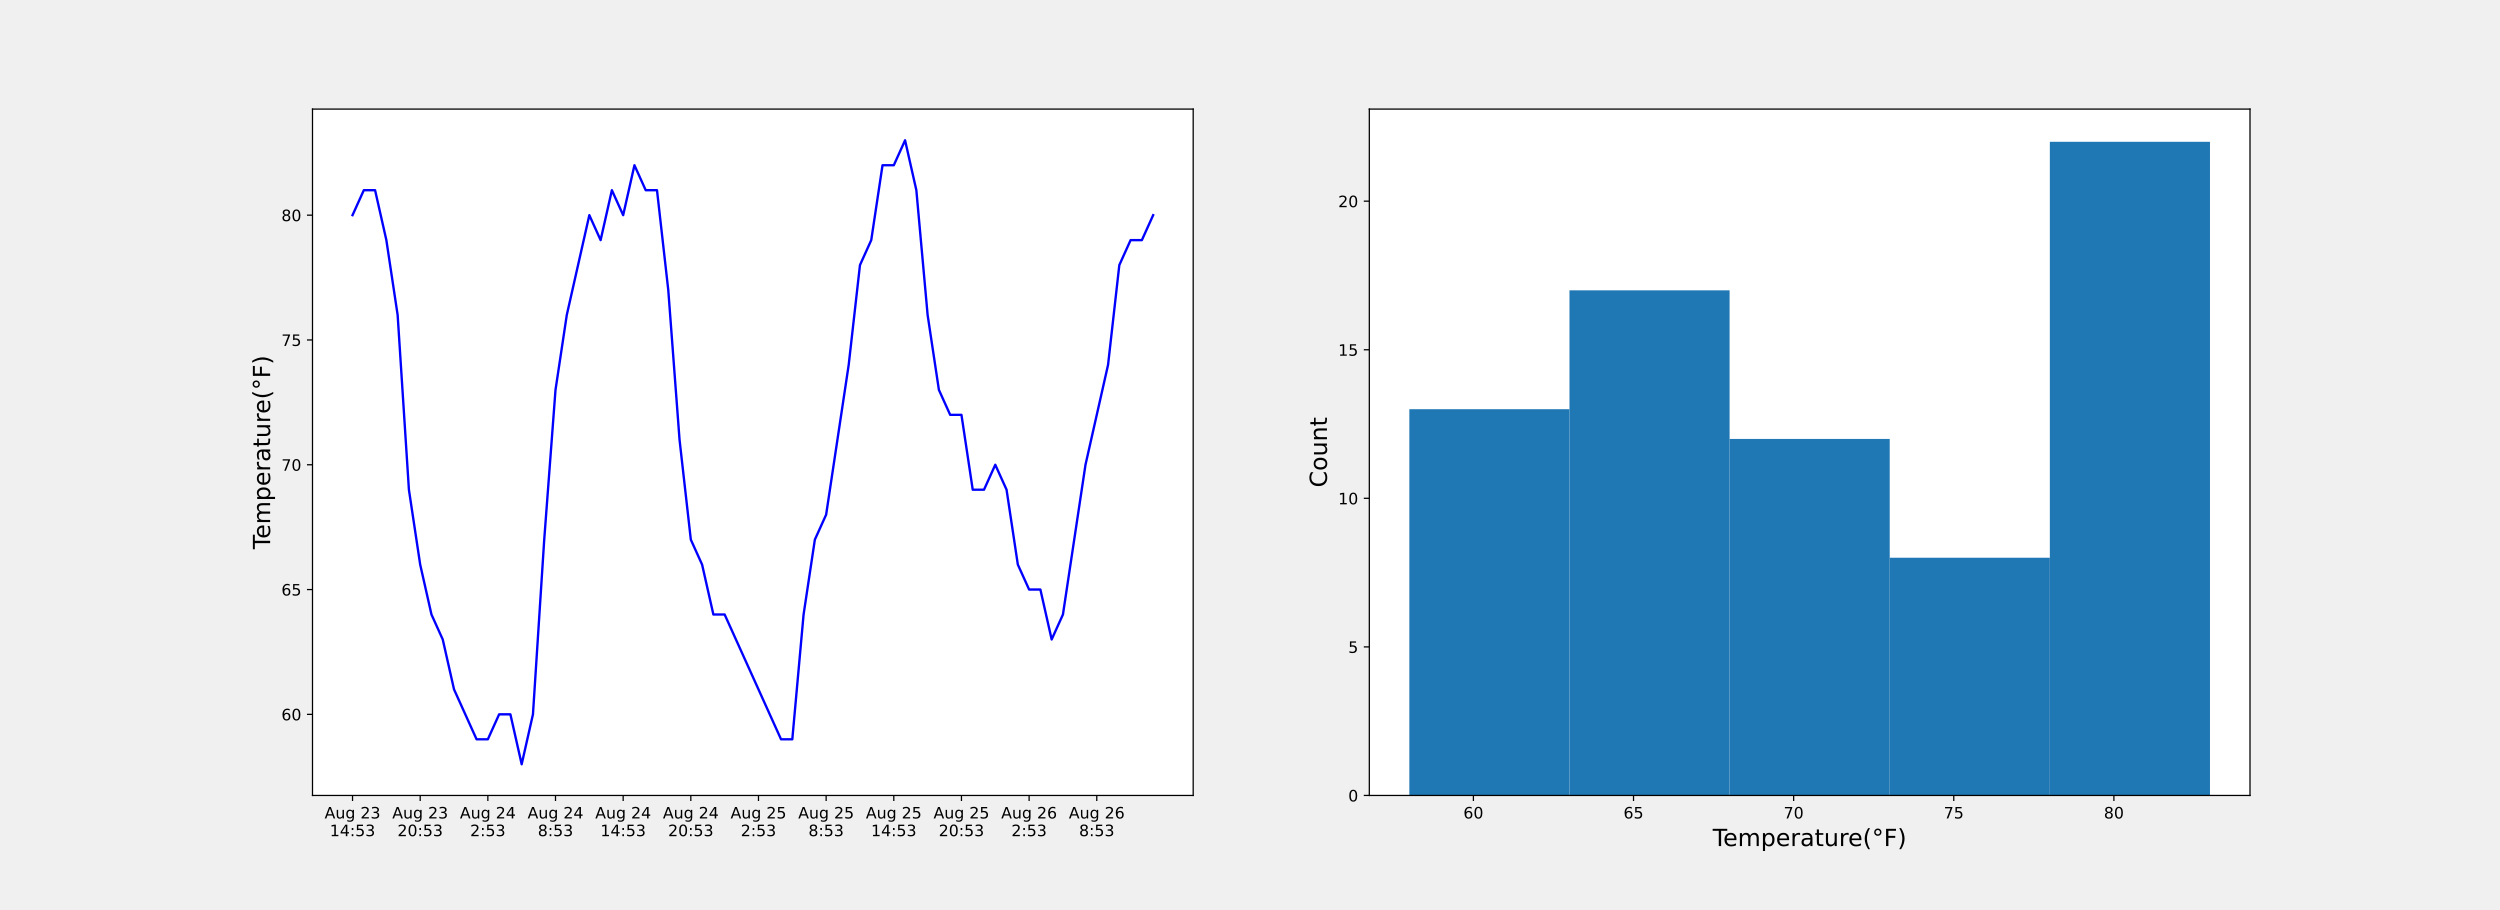
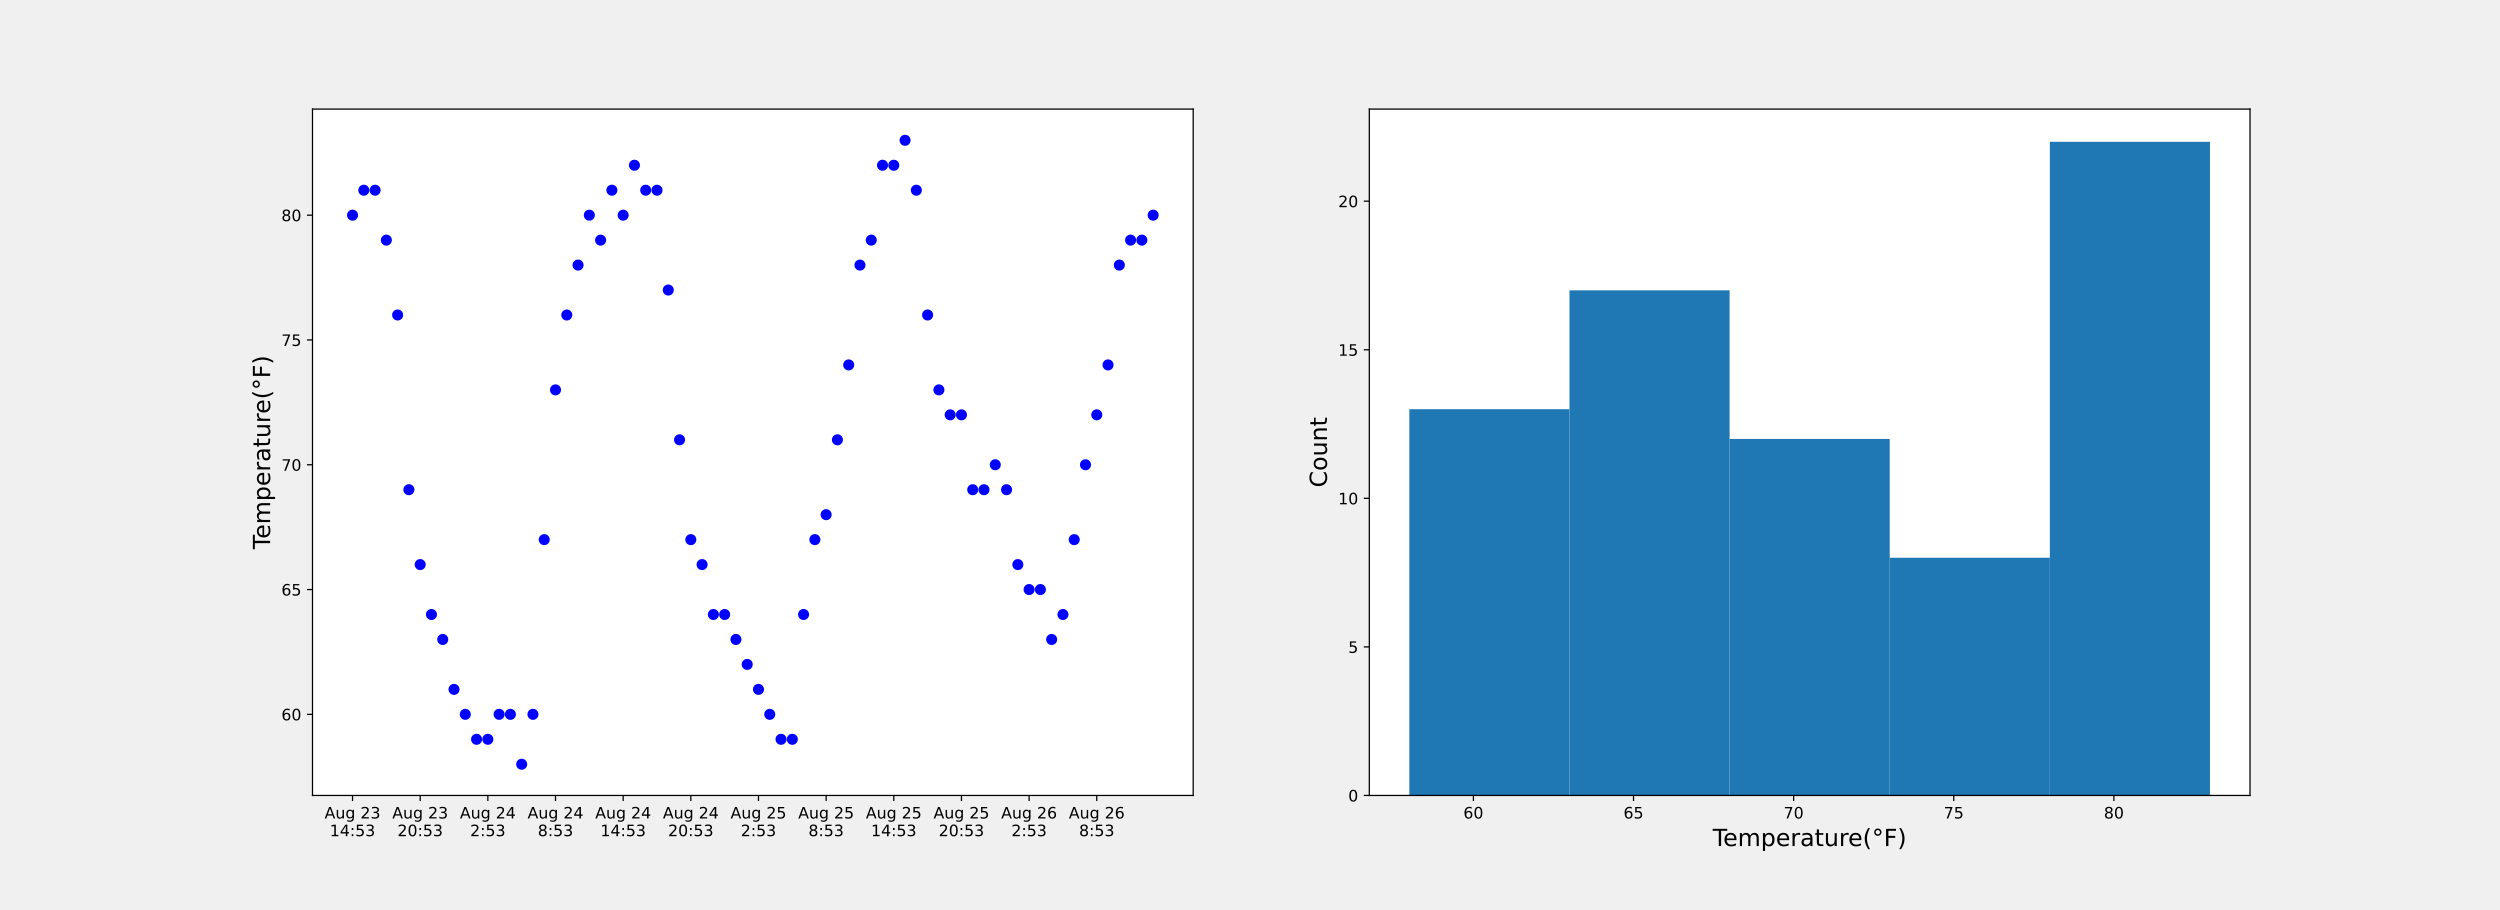
<svg xmlns="http://www.w3.org/2000/svg" xmlns:xlink="http://www.w3.org/1999/xlink" width="1584pt" height="576pt" viewBox="0 0 1584 576" version="1.1">
  <defs>
    <style type="text/css">*{stroke-linejoin: round; stroke-linecap: butt}</style>
  </defs>
  <g id="figure_1">
    <g id="patch_1">
      <path d="M 0 576  L 1584 576  L 1584 0  L 0 0  L 0 576  z " style="fill: none" />
    </g>
    <g id="axes_1">
      <g id="patch_2">
        <path d="M 198 504  L 756 504  L 756 69.12  L 198 69.12  z " style="fill: #ffffff" />
      </g>
+       <g id="PathCollection_1">
+         <defs>
+           <path id="m34c2e554f2" d="M 0 3  C 0.796 3 1.559 2.684 2.121 2.121  C 2.684 1.559 3 0.796 3 0  C 3 -0.796 2.684 -1.559 2.121 -2.121  C 1.559 -2.684 0.796 -3 0 -3  C -0.796 -3 -1.559 -2.684 -2.121 -2.121  C -2.684 -1.559 -3 -0.796 -3 0  C -3 0.796 -2.684 1.559 -2.121 2.121  C -1.559 2.684 -0.796 3 0 3  z " style="stroke: #0000ff" />
+         </defs>
+         <g clip-path="url(#p9f49d973d3)">
+           <use xlink:href="#m34c2e554f2" x="223.364" y="136.329" style="fill: #0000ff; stroke: #0000ff" />
+           <use xlink:href="#m34c2e554f2" x="230.508" y="120.515" style="fill: #0000ff; stroke: #0000ff" />
+           <use xlink:href="#m34c2e554f2" x="237.653" y="120.515" style="fill: #0000ff; stroke: #0000ff" />
+           <use xlink:href="#m34c2e554f2" x="244.798" y="152.143" style="fill: #0000ff; stroke: #0000ff" />
+           <use xlink:href="#m34c2e554f2" x="251.942" y="199.584" style="fill: #0000ff; stroke: #0000ff" />
+           <use xlink:href="#m34c2e554f2" x="259.087" y="310.281" style="fill: #0000ff; stroke: #0000ff" />
+           <use xlink:href="#m34c2e554f2" x="266.232" y="357.722" style="fill: #0000ff; stroke: #0000ff" />
+           <use xlink:href="#m34c2e554f2" x="273.376" y="389.35" style="fill: #0000ff; stroke: #0000ff" />
+           <use xlink:href="#m34c2e554f2" x="280.521" y="405.164" style="fill: #0000ff; stroke: #0000ff" />
+           <use xlink:href="#m34c2e554f2" x="287.666" y="436.791" style="fill: #0000ff; stroke: #0000ff" />
+           <use xlink:href="#m34c2e554f2" x="294.81" y="452.605" style="fill: #0000ff; stroke: #0000ff" />
+           <use xlink:href="#m34c2e554f2" x="301.955" y="468.419" style="fill: #0000ff; stroke: #0000ff" />
+           <use xlink:href="#m34c2e554f2" x="309.1" y="468.419" style="fill: #0000ff; stroke: #0000ff" />
+           <use xlink:href="#m34c2e554f2" x="316.245" y="452.605" style="fill: #0000ff; stroke: #0000ff" />
+           <use xlink:href="#m34c2e554f2" x="323.389" y="452.605" style="fill: #0000ff; stroke: #0000ff" />
+           <use xlink:href="#m34c2e554f2" x="330.534" y="484.233" style="fill: #0000ff; stroke: #0000ff" />
+           <use xlink:href="#m34c2e554f2" x="337.679" y="452.605" style="fill: #0000ff; stroke: #0000ff" />
+           <use xlink:href="#m34c2e554f2" x="344.823" y="341.908" style="fill: #0000ff; stroke: #0000ff" />
+           <use xlink:href="#m34c2e554f2" x="351.968" y="247.025" style="fill: #0000ff; stroke: #0000ff" />
+           <use xlink:href="#m34c2e554f2" x="359.113" y="199.584" style="fill: #0000ff; stroke: #0000ff" />
+           <use xlink:href="#m34c2e554f2" x="366.257" y="167.956" style="fill: #0000ff; stroke: #0000ff" />
+           <use xlink:href="#m34c2e554f2" x="373.402" y="136.329" style="fill: #0000ff; stroke: #0000ff" />
+           <use xlink:href="#m34c2e554f2" x="380.547" y="152.143" style="fill: #0000ff; stroke: #0000ff" />
+           <use xlink:href="#m34c2e554f2" x="387.691" y="120.515" style="fill: #0000ff; stroke: #0000ff" />
+           <use xlink:href="#m34c2e554f2" x="394.836" y="136.329" style="fill: #0000ff; stroke: #0000ff" />
+           <use xlink:href="#m34c2e554f2" x="401.981" y="104.701" style="fill: #0000ff; stroke: #0000ff" />
+           <use xlink:href="#m34c2e554f2" x="409.125" y="120.515" style="fill: #0000ff; stroke: #0000ff" />
+           <use xlink:href="#m34c2e554f2" x="416.27" y="120.515" style="fill: #0000ff; stroke: #0000ff" />
+           <use xlink:href="#m34c2e554f2" x="423.415" y="183.77" style="fill: #0000ff; stroke: #0000ff" />
+           <use xlink:href="#m34c2e554f2" x="430.56" y="278.653" style="fill: #0000ff; stroke: #0000ff" />
+           <use xlink:href="#m34c2e554f2" x="437.704" y="341.908" style="fill: #0000ff; stroke: #0000ff" />
+           <use xlink:href="#m34c2e554f2" x="444.849" y="357.722" style="fill: #0000ff; stroke: #0000ff" />
+           <use xlink:href="#m34c2e554f2" x="451.994" y="389.35" style="fill: #0000ff; stroke: #0000ff" />
+           <use xlink:href="#m34c2e554f2" x="459.138" y="389.35" style="fill: #0000ff; stroke: #0000ff" />
+           <use xlink:href="#m34c2e554f2" x="466.283" y="405.164" style="fill: #0000ff; stroke: #0000ff" />
+           <use xlink:href="#m34c2e554f2" x="473.428" y="420.977" style="fill: #0000ff; stroke: #0000ff" />
+           <use xlink:href="#m34c2e554f2" x="480.572" y="436.791" style="fill: #0000ff; stroke: #0000ff" />
+           <use xlink:href="#m34c2e554f2" x="487.717" y="452.605" style="fill: #0000ff; stroke: #0000ff" />
+           <use xlink:href="#m34c2e554f2" x="494.862" y="468.419" style="fill: #0000ff; stroke: #0000ff" />
+           <use xlink:href="#m34c2e554f2" x="502.006" y="468.419" style="fill: #0000ff; stroke: #0000ff" />
+           <use xlink:href="#m34c2e554f2" x="509.151" y="389.35" style="fill: #0000ff; stroke: #0000ff" />
+           <use xlink:href="#m34c2e554f2" x="516.296" y="341.908" style="fill: #0000ff; stroke: #0000ff" />
+           <use xlink:href="#m34c2e554f2" x="523.44" y="326.095" style="fill: #0000ff; stroke: #0000ff" />
+           <use xlink:href="#m34c2e554f2" x="530.585" y="278.653" style="fill: #0000ff; stroke: #0000ff" />
+           <use xlink:href="#m34c2e554f2" x="537.73" y="231.212" style="fill: #0000ff; stroke: #0000ff" />
+           <use xlink:href="#m34c2e554f2" x="544.875" y="167.956" style="fill: #0000ff; stroke: #0000ff" />
+           <use xlink:href="#m34c2e554f2" x="552.019" y="152.143" style="fill: #0000ff; stroke: #0000ff" />
+           <use xlink:href="#m34c2e554f2" x="559.164" y="104.701" style="fill: #0000ff; stroke: #0000ff" />
+           <use xlink:href="#m34c2e554f2" x="566.309" y="104.701" style="fill: #0000ff; stroke: #0000ff" />
+           <use xlink:href="#m34c2e554f2" x="573.453" y="88.887" style="fill: #0000ff; stroke: #0000ff" />
+           <use xlink:href="#m34c2e554f2" x="580.598" y="120.515" style="fill: #0000ff; stroke: #0000ff" />
+           <use xlink:href="#m34c2e554f2" x="587.743" y="199.584" style="fill: #0000ff; stroke: #0000ff" />
+           <use xlink:href="#m34c2e554f2" x="594.887" y="247.025" style="fill: #0000ff; stroke: #0000ff" />
+           <use xlink:href="#m34c2e554f2" x="602.032" y="262.839" style="fill: #0000ff; stroke: #0000ff" />
+           <use xlink:href="#m34c2e554f2" x="609.177" y="262.839" style="fill: #0000ff; stroke: #0000ff" />
+           <use xlink:href="#m34c2e554f2" x="616.321" y="310.281" style="fill: #0000ff; stroke: #0000ff" />
+           <use xlink:href="#m34c2e554f2" x="623.466" y="310.281" style="fill: #0000ff; stroke: #0000ff" />
+           <use xlink:href="#m34c2e554f2" x="630.611" y="294.467" style="fill: #0000ff; stroke: #0000ff" />
+           <use xlink:href="#m34c2e554f2" x="637.755" y="310.281" style="fill: #0000ff; stroke: #0000ff" />
+           <use xlink:href="#m34c2e554f2" x="644.9" y="357.722" style="fill: #0000ff; stroke: #0000ff" />
+           <use xlink:href="#m34c2e554f2" x="652.045" y="373.536" style="fill: #0000ff; stroke: #0000ff" />
+           <use xlink:href="#m34c2e554f2" x="659.19" y="373.536" style="fill: #0000ff; stroke: #0000ff" />
+           <use xlink:href="#m34c2e554f2" x="666.334" y="405.164" style="fill: #0000ff; stroke: #0000ff" />
+           <use xlink:href="#m34c2e554f2" x="673.479" y="389.35" style="fill: #0000ff; stroke: #0000ff" />
+           <use xlink:href="#m34c2e554f2" x="680.624" y="341.908" style="fill: #0000ff; stroke: #0000ff" />
+           <use xlink:href="#m34c2e554f2" x="687.768" y="294.467" style="fill: #0000ff; stroke: #0000ff" />
+           <use xlink:href="#m34c2e554f2" x="694.913" y="262.839" style="fill: #0000ff; stroke: #0000ff" />
+           <use xlink:href="#m34c2e554f2" x="702.058" y="231.212" style="fill: #0000ff; stroke: #0000ff" />
+           <use xlink:href="#m34c2e554f2" x="709.202" y="167.956" style="fill: #0000ff; stroke: #0000ff" />
+           <use xlink:href="#m34c2e554f2" x="716.347" y="152.143" style="fill: #0000ff; stroke: #0000ff" />
+           <use xlink:href="#m34c2e554f2" x="723.492" y="152.143" style="fill: #0000ff; stroke: #0000ff" />
+           <use xlink:href="#m34c2e554f2" x="730.636" y="136.329" style="fill: #0000ff; stroke: #0000ff" />
+         </g>
+       </g>
      <g id="matplotlib.axis_1">
        <g id="xtick_1">
          <g id="line2d_1">
            <defs>
-               <path id="m806e184581" d="M 0 0  L 0 3.5  " style="stroke: #000000; stroke-width: 0.8" />
+               <path id="m981ca91772" d="M 0 0  L 0 3.5  " style="stroke: #000000; stroke-width: 0.8" />
            </defs>
            <g>
-               <use xlink:href="#m806e184581" x="223.364" y="504" style="stroke: #000000; stroke-width: 0.8" />
+               <use xlink:href="#m981ca91772" x="223.364" y="504" style="stroke: #000000; stroke-width: 0.8" />
            </g>
          </g>
          <g id="text_1">
            <g transform="translate(205.6488 518.5984)scale(0.1 -0.1)">
              <defs>
                <path id="DejaVuSans-41" d="M 2188 4044  L 1331 1722  L 3047 1722  L 2188 4044  z M 1831 4666  L 2547 4666  L 4325 0  L 3669 0  L 3244 1197  L 1141 1197  L 716 0  L 50 0  L 1831 4666  z " transform="scale(0.015625)" />
                <path id="DejaVuSans-75" d="M 544 1381  L 544 3500  L 1119 3500  L 1119 1403  Q 1119 906 1312 657  Q 1506 409 1894 409  Q 2359 409 2629 706  Q 2900 1003 2900 1516  L 2900 3500  L 3475 3500  L 3475 0  L 2900 0  L 2900 538  Q 2691 219 2414 64  Q 2138 -91 1772 -91  Q 1169 -91 856 284  Q 544 659 544 1381  z M 1991 3584  L 1991 3584  z " transform="scale(0.015625)" />
                <path id="DejaVuSans-67" d="M 2906 1791  Q 2906 2416 2648 2759  Q 2391 3103 1925 3103  Q 1463 3103 1205 2759  Q 947 2416 947 1791  Q 947 1169 1205 825  Q 1463 481 1925 481  Q 2391 481 2648 825  Q 2906 1169 2906 1791  z M 3481 434  Q 3481 -459 3084 -895  Q 2688 -1331 1869 -1331  Q 1566 -1331 1297 -1286  Q 1028 -1241 775 -1147  L 775 -588  Q 1028 -725 1275 -790  Q 1522 -856 1778 -856  Q 2344 -856 2625 -561  Q 2906 -266 2906 331  L 2906 616  Q 2728 306 2450 153  Q 2172 0 1784 0  Q 1141 0 747 490  Q 353 981 353 1791  Q 353 2603 747 3093  Q 1141 3584 1784 3584  Q 2172 3584 2450 3431  Q 2728 3278 2906 2969  L 2906 3500  L 3481 3500  L 3481 434  z " transform="scale(0.015625)" />
                <path id="DejaVuSans-20" transform="scale(0.015625)" />
                <path id="DejaVuSans-32" d="M 1228 531  L 3431 531  L 3431 0  L 469 0  L 469 531  Q 828 903 1448 1529  Q 2069 2156 2228 2338  Q 2531 2678 2651 2914  Q 2772 3150 2772 3378  Q 2772 3750 2511 3984  Q 2250 4219 1831 4219  Q 1534 4219 1204 4116  Q 875 4013 500 3803  L 500 4441  Q 881 4594 1212 4672  Q 1544 4750 1819 4750  Q 2544 4750 2975 4387  Q 3406 4025 3406 3419  Q 3406 3131 3298 2873  Q 3191 2616 2906 2266  Q 2828 2175 2409 1742  Q 1991 1309 1228 531  z " transform="scale(0.015625)" />
                <path id="DejaVuSans-33" d="M 2597 2516  Q 3050 2419 3304 2112  Q 3559 1806 3559 1356  Q 3559 666 3084 287  Q 2609 -91 1734 -91  Q 1441 -91 1130 -33  Q 819 25 488 141  L 488 750  Q 750 597 1062 519  Q 1375 441 1716 441  Q 2309 441 2620 675  Q 2931 909 2931 1356  Q 2931 1769 2642 2001  Q 2353 2234 1838 2234  L 1294 2234  L 1294 2753  L 1863 2753  Q 2328 2753 2575 2939  Q 2822 3125 2822 3475  Q 2822 3834 2567 4026  Q 2313 4219 1838 4219  Q 1578 4219 1281 4162  Q 984 4106 628 3988  L 628 4550  Q 988 4650 1302 4700  Q 1616 4750 1894 4750  Q 2613 4750 3031 4423  Q 3450 4097 3450 3541  Q 3450 3153 3228 2886  Q 3006 2619 2597 2516  z " transform="scale(0.015625)" />
              </defs>
              <use xlink:href="#DejaVuSans-41" />
              <use xlink:href="#DejaVuSans-75" x="68.408" />
              <use xlink:href="#DejaVuSans-67" x="131.787" />
              <use xlink:href="#DejaVuSans-20" x="195.264" />
              <use xlink:href="#DejaVuSans-32" x="227.051" />
              <use xlink:href="#DejaVuSans-33" x="290.674" />
            </g>
            <g transform="translate(208.9543 529.7962)scale(0.1 -0.1)">
              <defs>
                <path id="DejaVuSans-31" d="M 794 531  L 1825 531  L 1825 4091  L 703 3866  L 703 4441  L 1819 4666  L 2450 4666  L 2450 531  L 3481 531  L 3481 0  L 794 0  L 794 531  z " transform="scale(0.015625)" />
                <path id="DejaVuSans-34" d="M 2419 4116  L 825 1625  L 2419 1625  L 2419 4116  z M 2253 4666  L 3047 4666  L 3047 1625  L 3713 1625  L 3713 1100  L 3047 1100  L 3047 0  L 2419 0  L 2419 1100  L 313 1100  L 313 1709  L 2253 4666  z " transform="scale(0.015625)" />
                <path id="DejaVuSans-3a" d="M 750 794  L 1409 794  L 1409 0  L 750 0  L 750 794  z M 750 3309  L 1409 3309  L 1409 2516  L 750 2516  L 750 3309  z " transform="scale(0.015625)" />
                <path id="DejaVuSans-35" d="M 691 4666  L 3169 4666  L 3169 4134  L 1269 4134  L 1269 2991  Q 1406 3038 1543 3061  Q 1681 3084 1819 3084  Q 2600 3084 3056 2656  Q 3513 2228 3513 1497  Q 3513 744 3044 326  Q 2575 -91 1722 -91  Q 1428 -91 1123 -41  Q 819 9 494 109  L 494 744  Q 775 591 1075 516  Q 1375 441 1709 441  Q 2250 441 2565 725  Q 2881 1009 2881 1497  Q 2881 1984 2565 2268  Q 2250 2553 1709 2553  Q 1456 2553 1204 2497  Q 953 2441 691 2322  L 691 4666  z " transform="scale(0.015625)" />
              </defs>
              <use xlink:href="#DejaVuSans-31" />
              <use xlink:href="#DejaVuSans-34" x="63.623" />
              <use xlink:href="#DejaVuSans-3a" x="127.246" />
              <use xlink:href="#DejaVuSans-35" x="160.938" />
              <use xlink:href="#DejaVuSans-33" x="224.561" />
            </g>
          </g>
        </g>
        <g id="xtick_2">
          <g id="line2d_2">
            <g>
-               <use xlink:href="#m806e184581" x="266.232" y="504" style="stroke: #000000; stroke-width: 0.8" />
+               <use xlink:href="#m981ca91772" x="266.232" y="504" style="stroke: #000000; stroke-width: 0.8" />
            </g>
          </g>
          <g id="text_2">
            <g transform="translate(248.5169 518.5984)scale(0.1 -0.1)">
              <use xlink:href="#DejaVuSans-41" />
              <use xlink:href="#DejaVuSans-75" x="68.408" />
              <use xlink:href="#DejaVuSans-67" x="131.787" />
              <use xlink:href="#DejaVuSans-20" x="195.264" />
              <use xlink:href="#DejaVuSans-32" x="227.051" />
              <use xlink:href="#DejaVuSans-33" x="290.674" />
            </g>
            <g transform="translate(251.8224 529.7962)scale(0.1 -0.1)">
              <defs>
                <path id="DejaVuSans-30" d="M 2034 4250  Q 1547 4250 1301 3770  Q 1056 3291 1056 2328  Q 1056 1369 1301 889  Q 1547 409 2034 409  Q 2525 409 2770 889  Q 3016 1369 3016 2328  Q 3016 3291 2770 3770  Q 2525 4250 2034 4250  z M 2034 4750  Q 2819 4750 3233 4129  Q 3647 3509 3647 2328  Q 3647 1150 3233 529  Q 2819 -91 2034 -91  Q 1250 -91 836 529  Q 422 1150 422 2328  Q 422 3509 836 4129  Q 1250 4750 2034 4750  z " transform="scale(0.015625)" />
              </defs>
              <use xlink:href="#DejaVuSans-32" />
              <use xlink:href="#DejaVuSans-30" x="63.623" />
              <use xlink:href="#DejaVuSans-3a" x="127.246" />
              <use xlink:href="#DejaVuSans-35" x="160.938" />
              <use xlink:href="#DejaVuSans-33" x="224.561" />
            </g>
          </g>
        </g>
        <g id="xtick_3">
          <g id="line2d_3">
            <g>
-               <use xlink:href="#m806e184581" x="309.1" y="504" style="stroke: #000000; stroke-width: 0.8" />
+               <use xlink:href="#m981ca91772" x="309.1" y="504" style="stroke: #000000; stroke-width: 0.8" />
            </g>
          </g>
          <g id="text_3">
            <g transform="translate(291.385 518.5984)scale(0.1 -0.1)">
              <use xlink:href="#DejaVuSans-41" />
              <use xlink:href="#DejaVuSans-75" x="68.408" />
              <use xlink:href="#DejaVuSans-67" x="131.787" />
              <use xlink:href="#DejaVuSans-20" x="195.264" />
              <use xlink:href="#DejaVuSans-32" x="227.051" />
              <use xlink:href="#DejaVuSans-34" x="290.674" />
            </g>
            <g transform="translate(297.8717 529.7962)scale(0.1 -0.1)">
              <use xlink:href="#DejaVuSans-32" />
              <use xlink:href="#DejaVuSans-3a" x="63.623" />
              <use xlink:href="#DejaVuSans-35" x="97.314" />
              <use xlink:href="#DejaVuSans-33" x="160.938" />
            </g>
          </g>
        </g>
        <g id="xtick_4">
          <g id="line2d_4">
            <g>
-               <use xlink:href="#m806e184581" x="351.968" y="504" style="stroke: #000000; stroke-width: 0.8" />
+               <use xlink:href="#m981ca91772" x="351.968" y="504" style="stroke: #000000; stroke-width: 0.8" />
            </g>
          </g>
          <g id="text_4">
            <g transform="translate(334.2531 518.5984)scale(0.1 -0.1)">
              <use xlink:href="#DejaVuSans-41" />
              <use xlink:href="#DejaVuSans-75" x="68.408" />
              <use xlink:href="#DejaVuSans-67" x="131.787" />
              <use xlink:href="#DejaVuSans-20" x="195.264" />
              <use xlink:href="#DejaVuSans-32" x="227.051" />
              <use xlink:href="#DejaVuSans-34" x="290.674" />
            </g>
            <g transform="translate(340.7399 529.7962)scale(0.1 -0.1)">
              <defs>
                <path id="DejaVuSans-38" d="M 2034 2216  Q 1584 2216 1326 1975  Q 1069 1734 1069 1313  Q 1069 891 1326 650  Q 1584 409 2034 409  Q 2484 409 2743 651  Q 3003 894 3003 1313  Q 3003 1734 2745 1975  Q 2488 2216 2034 2216  z M 1403 2484  Q 997 2584 770 2862  Q 544 3141 544 3541  Q 544 4100 942 4425  Q 1341 4750 2034 4750  Q 2731 4750 3128 4425  Q 3525 4100 3525 3541  Q 3525 3141 3298 2862  Q 3072 2584 2669 2484  Q 3125 2378 3379 2068  Q 3634 1759 3634 1313  Q 3634 634 3220 271  Q 2806 -91 2034 -91  Q 1263 -91 848 271  Q 434 634 434 1313  Q 434 1759 690 2068  Q 947 2378 1403 2484  z M 1172 3481  Q 1172 3119 1398 2916  Q 1625 2713 2034 2713  Q 2441 2713 2670 2916  Q 2900 3119 2900 3481  Q 2900 3844 2670 4047  Q 2441 4250 2034 4250  Q 1625 4250 1398 4047  Q 1172 3844 1172 3481  z " transform="scale(0.015625)" />
              </defs>
              <use xlink:href="#DejaVuSans-38" />
              <use xlink:href="#DejaVuSans-3a" x="63.623" />
              <use xlink:href="#DejaVuSans-35" x="97.314" />
              <use xlink:href="#DejaVuSans-33" x="160.938" />
            </g>
          </g>
        </g>
        <g id="xtick_5">
          <g id="line2d_5">
            <g>
-               <use xlink:href="#m806e184581" x="394.836" y="504" style="stroke: #000000; stroke-width: 0.8" />
+               <use xlink:href="#m981ca91772" x="394.836" y="504" style="stroke: #000000; stroke-width: 0.8" />
            </g>
          </g>
          <g id="text_5">
            <g transform="translate(377.1213 518.5984)scale(0.1 -0.1)">
              <use xlink:href="#DejaVuSans-41" />
              <use xlink:href="#DejaVuSans-75" x="68.408" />
              <use xlink:href="#DejaVuSans-67" x="131.787" />
              <use xlink:href="#DejaVuSans-20" x="195.264" />
              <use xlink:href="#DejaVuSans-32" x="227.051" />
              <use xlink:href="#DejaVuSans-34" x="290.674" />
            </g>
            <g transform="translate(380.4267 529.7962)scale(0.1 -0.1)">
              <use xlink:href="#DejaVuSans-31" />
              <use xlink:href="#DejaVuSans-34" x="63.623" />
              <use xlink:href="#DejaVuSans-3a" x="127.246" />
              <use xlink:href="#DejaVuSans-35" x="160.938" />
              <use xlink:href="#DejaVuSans-33" x="224.561" />
            </g>
          </g>
        </g>
        <g id="xtick_6">
          <g id="line2d_6">
            <g>
-               <use xlink:href="#m806e184581" x="437.704" y="504" style="stroke: #000000; stroke-width: 0.8" />
+               <use xlink:href="#m981ca91772" x="437.704" y="504" style="stroke: #000000; stroke-width: 0.8" />
            </g>
          </g>
          <g id="text_6">
            <g transform="translate(419.9894 518.5984)scale(0.1 -0.1)">
              <use xlink:href="#DejaVuSans-41" />
              <use xlink:href="#DejaVuSans-75" x="68.408" />
              <use xlink:href="#DejaVuSans-67" x="131.787" />
              <use xlink:href="#DejaVuSans-20" x="195.264" />
              <use xlink:href="#DejaVuSans-32" x="227.051" />
              <use xlink:href="#DejaVuSans-34" x="290.674" />
            </g>
            <g transform="translate(423.2948 529.7962)scale(0.1 -0.1)">
              <use xlink:href="#DejaVuSans-32" />
              <use xlink:href="#DejaVuSans-30" x="63.623" />
              <use xlink:href="#DejaVuSans-3a" x="127.246" />
              <use xlink:href="#DejaVuSans-35" x="160.938" />
              <use xlink:href="#DejaVuSans-33" x="224.561" />
            </g>
          </g>
        </g>
        <g id="xtick_7">
          <g id="line2d_7">
            <g>
-               <use xlink:href="#m806e184581" x="480.572" y="504" style="stroke: #000000; stroke-width: 0.8" />
+               <use xlink:href="#m981ca91772" x="480.572" y="504" style="stroke: #000000; stroke-width: 0.8" />
            </g>
          </g>
          <g id="text_7">
            <g transform="translate(462.8575 518.5984)scale(0.1 -0.1)">
              <use xlink:href="#DejaVuSans-41" />
              <use xlink:href="#DejaVuSans-75" x="68.408" />
              <use xlink:href="#DejaVuSans-67" x="131.787" />
              <use xlink:href="#DejaVuSans-20" x="195.264" />
              <use xlink:href="#DejaVuSans-32" x="227.051" />
              <use xlink:href="#DejaVuSans-35" x="290.674" />
            </g>
            <g transform="translate(469.3442 529.7962)scale(0.1 -0.1)">
              <use xlink:href="#DejaVuSans-32" />
              <use xlink:href="#DejaVuSans-3a" x="63.623" />
              <use xlink:href="#DejaVuSans-35" x="97.314" />
              <use xlink:href="#DejaVuSans-33" x="160.938" />
            </g>
          </g>
        </g>
        <g id="xtick_8">
          <g id="line2d_8">
            <g>
-               <use xlink:href="#m806e184581" x="523.44" y="504" style="stroke: #000000; stroke-width: 0.8" />
+               <use xlink:href="#m981ca91772" x="523.44" y="504" style="stroke: #000000; stroke-width: 0.8" />
            </g>
          </g>
          <g id="text_8">
            <g transform="translate(505.7256 518.5984)scale(0.1 -0.1)">
              <use xlink:href="#DejaVuSans-41" />
              <use xlink:href="#DejaVuSans-75" x="68.408" />
              <use xlink:href="#DejaVuSans-67" x="131.787" />
              <use xlink:href="#DejaVuSans-20" x="195.264" />
              <use xlink:href="#DejaVuSans-32" x="227.051" />
              <use xlink:href="#DejaVuSans-35" x="290.674" />
            </g>
            <g transform="translate(512.2123 529.7962)scale(0.1 -0.1)">
              <use xlink:href="#DejaVuSans-38" />
              <use xlink:href="#DejaVuSans-3a" x="63.623" />
              <use xlink:href="#DejaVuSans-35" x="97.314" />
              <use xlink:href="#DejaVuSans-33" x="160.938" />
            </g>
          </g>
        </g>
        <g id="xtick_9">
          <g id="line2d_9">
            <g>
-               <use xlink:href="#m806e184581" x="566.309" y="504" style="stroke: #000000; stroke-width: 0.8" />
+               <use xlink:href="#m981ca91772" x="566.309" y="504" style="stroke: #000000; stroke-width: 0.8" />
            </g>
          </g>
          <g id="text_9">
            <g transform="translate(548.5937 518.5984)scale(0.1 -0.1)">
              <use xlink:href="#DejaVuSans-41" />
              <use xlink:href="#DejaVuSans-75" x="68.408" />
              <use xlink:href="#DejaVuSans-67" x="131.787" />
              <use xlink:href="#DejaVuSans-20" x="195.264" />
              <use xlink:href="#DejaVuSans-32" x="227.051" />
              <use xlink:href="#DejaVuSans-35" x="290.674" />
            </g>
            <g transform="translate(551.8992 529.7962)scale(0.1 -0.1)">
              <use xlink:href="#DejaVuSans-31" />
              <use xlink:href="#DejaVuSans-34" x="63.623" />
              <use xlink:href="#DejaVuSans-3a" x="127.246" />
              <use xlink:href="#DejaVuSans-35" x="160.938" />
              <use xlink:href="#DejaVuSans-33" x="224.561" />
            </g>
          </g>
        </g>
        <g id="xtick_10">
          <g id="line2d_10">
            <g>
-               <use xlink:href="#m806e184581" x="609.177" y="504" style="stroke: #000000; stroke-width: 0.8" />
+               <use xlink:href="#m981ca91772" x="609.177" y="504" style="stroke: #000000; stroke-width: 0.8" />
            </g>
          </g>
          <g id="text_10">
            <g transform="translate(591.4619 518.5984)scale(0.1 -0.1)">
              <use xlink:href="#DejaVuSans-41" />
              <use xlink:href="#DejaVuSans-75" x="68.408" />
              <use xlink:href="#DejaVuSans-67" x="131.787" />
              <use xlink:href="#DejaVuSans-20" x="195.264" />
              <use xlink:href="#DejaVuSans-32" x="227.051" />
              <use xlink:href="#DejaVuSans-35" x="290.674" />
            </g>
            <g transform="translate(594.7673 529.7962)scale(0.1 -0.1)">
              <use xlink:href="#DejaVuSans-32" />
              <use xlink:href="#DejaVuSans-30" x="63.623" />
              <use xlink:href="#DejaVuSans-3a" x="127.246" />
              <use xlink:href="#DejaVuSans-35" x="160.938" />
              <use xlink:href="#DejaVuSans-33" x="224.561" />
            </g>
          </g>
        </g>
        <g id="xtick_11">
          <g id="line2d_11">
            <g>
-               <use xlink:href="#m806e184581" x="652.045" y="504" style="stroke: #000000; stroke-width: 0.8" />
+               <use xlink:href="#m981ca91772" x="652.045" y="504" style="stroke: #000000; stroke-width: 0.8" />
            </g>
          </g>
          <g id="text_11">
            <g transform="translate(634.33 518.5984)scale(0.1 -0.1)">
              <defs>
                <path id="DejaVuSans-36" d="M 2113 2584  Q 1688 2584 1439 2293  Q 1191 2003 1191 1497  Q 1191 994 1439 701  Q 1688 409 2113 409  Q 2538 409 2786 701  Q 3034 994 3034 1497  Q 3034 2003 2786 2293  Q 2538 2584 2113 2584  z M 3366 4563  L 3366 3988  Q 3128 4100 2886 4159  Q 2644 4219 2406 4219  Q 1781 4219 1451 3797  Q 1122 3375 1075 2522  Q 1259 2794 1537 2939  Q 1816 3084 2150 3084  Q 2853 3084 3261 2657  Q 3669 2231 3669 1497  Q 3669 778 3244 343  Q 2819 -91 2113 -91  Q 1303 -91 875 529  Q 447 1150 447 2328  Q 447 3434 972 4092  Q 1497 4750 2381 4750  Q 2619 4750 2861 4703  Q 3103 4656 3366 4563  z " transform="scale(0.015625)" />
              </defs>
              <use xlink:href="#DejaVuSans-41" />
              <use xlink:href="#DejaVuSans-75" x="68.408" />
              <use xlink:href="#DejaVuSans-67" x="131.787" />
              <use xlink:href="#DejaVuSans-20" x="195.264" />
              <use xlink:href="#DejaVuSans-32" x="227.051" />
              <use xlink:href="#DejaVuSans-36" x="290.674" />
            </g>
            <g transform="translate(640.8167 529.7962)scale(0.1 -0.1)">
              <use xlink:href="#DejaVuSans-32" />
              <use xlink:href="#DejaVuSans-3a" x="63.623" />
              <use xlink:href="#DejaVuSans-35" x="97.314" />
              <use xlink:href="#DejaVuSans-33" x="160.938" />
            </g>
          </g>
        </g>
        <g id="xtick_12">
          <g id="line2d_12">
            <g>
-               <use xlink:href="#m806e184581" x="694.913" y="504" style="stroke: #000000; stroke-width: 0.8" />
+               <use xlink:href="#m981ca91772" x="694.913" y="504" style="stroke: #000000; stroke-width: 0.8" />
            </g>
          </g>
          <g id="text_12">
            <g transform="translate(677.1981 518.5984)scale(0.1 -0.1)">
              <use xlink:href="#DejaVuSans-41" />
              <use xlink:href="#DejaVuSans-75" x="68.408" />
              <use xlink:href="#DejaVuSans-67" x="131.787" />
              <use xlink:href="#DejaVuSans-20" x="195.264" />
              <use xlink:href="#DejaVuSans-32" x="227.051" />
              <use xlink:href="#DejaVuSans-36" x="290.674" />
            </g>
            <g transform="translate(683.6848 529.7962)scale(0.1 -0.1)">
              <use xlink:href="#DejaVuSans-38" />
              <use xlink:href="#DejaVuSans-3a" x="63.623" />
              <use xlink:href="#DejaVuSans-35" x="97.314" />
              <use xlink:href="#DejaVuSans-33" x="160.938" />
            </g>
          </g>
        </g>
      </g>
      <g id="matplotlib.axis_2">
        <g id="ytick_1">
          <g id="line2d_13">
            <defs>
-               <path id="m60c142beac" d="M 0 0  L -3.5 0  " style="stroke: #000000; stroke-width: 0.8" />
+               <path id="mad4f6c9f4a" d="M 0 0  L -3.5 0  " style="stroke: #000000; stroke-width: 0.8" />
            </defs>
            <g>
-               <use xlink:href="#m60c142beac" x="198" y="452.605" style="stroke: #000000; stroke-width: 0.8" />
+               <use xlink:href="#mad4f6c9f4a" x="198" y="452.605" style="stroke: #000000; stroke-width: 0.8" />
            </g>
          </g>
          <g id="text_13">
            <g transform="translate(178.275 456.4043)scale(0.1 -0.1)">
              <use xlink:href="#DejaVuSans-36" />
              <use xlink:href="#DejaVuSans-30" x="63.623" />
            </g>
          </g>
        </g>
        <g id="ytick_2">
          <g id="line2d_14">
            <g>
-               <use xlink:href="#m60c142beac" x="198" y="373.536" style="stroke: #000000; stroke-width: 0.8" />
+               <use xlink:href="#mad4f6c9f4a" x="198" y="373.536" style="stroke: #000000; stroke-width: 0.8" />
            </g>
          </g>
          <g id="text_14">
            <g transform="translate(178.275 377.3352)scale(0.1 -0.1)">
              <use xlink:href="#DejaVuSans-36" />
              <use xlink:href="#DejaVuSans-35" x="63.623" />
            </g>
          </g>
        </g>
        <g id="ytick_3">
          <g id="line2d_15">
            <g>
-               <use xlink:href="#m60c142beac" x="198" y="294.467" style="stroke: #000000; stroke-width: 0.8" />
+               <use xlink:href="#mad4f6c9f4a" x="198" y="294.467" style="stroke: #000000; stroke-width: 0.8" />
            </g>
          </g>
          <g id="text_15">
            <g transform="translate(178.275 298.2661)scale(0.1 -0.1)">
              <defs>
                <path id="DejaVuSans-37" d="M 525 4666  L 3525 4666  L 3525 4397  L 1831 0  L 1172 0  L 2766 4134  L 525 4134  L 525 4666  z " transform="scale(0.015625)" />
              </defs>
              <use xlink:href="#DejaVuSans-37" />
              <use xlink:href="#DejaVuSans-30" x="63.623" />
            </g>
          </g>
        </g>
        <g id="ytick_4">
          <g id="line2d_16">
            <g>
-               <use xlink:href="#m60c142beac" x="198" y="215.398" style="stroke: #000000; stroke-width: 0.8" />
+               <use xlink:href="#mad4f6c9f4a" x="198" y="215.398" style="stroke: #000000; stroke-width: 0.8" />
            </g>
          </g>
          <g id="text_16">
            <g transform="translate(178.275 219.197)scale(0.1 -0.1)">
              <use xlink:href="#DejaVuSans-37" />
              <use xlink:href="#DejaVuSans-35" x="63.623" />
            </g>
          </g>
        </g>
        <g id="ytick_5">
          <g id="line2d_17">
            <g>
-               <use xlink:href="#m60c142beac" x="198" y="136.329" style="stroke: #000000; stroke-width: 0.8" />
+               <use xlink:href="#mad4f6c9f4a" x="198" y="136.329" style="stroke: #000000; stroke-width: 0.8" />
            </g>
          </g>
          <g id="text_17">
            <g transform="translate(178.275 140.1279)scale(0.1 -0.1)">
              <use xlink:href="#DejaVuSans-38" />
              <use xlink:href="#DejaVuSans-30" x="63.623" />
            </g>
          </g>
        </g>
        <g id="text_18">
          <g transform="translate(171.1555 347.9803)rotate(-90)scale(0.15 -0.15)">
            <defs>
              <path id="DejaVuSans-54" d="M -19 4666  L 3928 4666  L 3928 4134  L 2272 4134  L 2272 0  L 1638 0  L 1638 4134  L -19 4134  L -19 4666  z " transform="scale(0.015625)" />
              <path id="DejaVuSans-65" d="M 3597 1894  L 3597 1613  L 953 1613  Q 991 1019 1311 708  Q 1631 397 2203 397  Q 2534 397 2845 478  Q 3156 559 3463 722  L 3463 178  Q 3153 47 2828 -22  Q 2503 -91 2169 -91  Q 1331 -91 842 396  Q 353 884 353 1716  Q 353 2575 817 3079  Q 1281 3584 2069 3584  Q 2775 3584 3186 3129  Q 3597 2675 3597 1894  z M 3022 2063  Q 3016 2534 2758 2815  Q 2500 3097 2075 3097  Q 1594 3097 1305 2825  Q 1016 2553 972 2059  L 3022 2063  z " transform="scale(0.015625)" />
              <path id="DejaVuSans-6d" d="M 3328 2828  Q 3544 3216 3844 3400  Q 4144 3584 4550 3584  Q 5097 3584 5394 3201  Q 5691 2819 5691 2113  L 5691 0  L 5113 0  L 5113 2094  Q 5113 2597 4934 2840  Q 4756 3084 4391 3084  Q 3944 3084 3684 2787  Q 3425 2491 3425 1978  L 3425 0  L 2847 0  L 2847 2094  Q 2847 2600 2669 2842  Q 2491 3084 2119 3084  Q 1678 3084 1418 2786  Q 1159 2488 1159 1978  L 1159 0  L 581 0  L 581 3500  L 1159 3500  L 1159 2956  Q 1356 3278 1631 3431  Q 1906 3584 2284 3584  Q 2666 3584 2933 3390  Q 3200 3197 3328 2828  z " transform="scale(0.015625)" />
              <path id="DejaVuSans-70" d="M 1159 525  L 1159 -1331  L 581 -1331  L 581 3500  L 1159 3500  L 1159 2969  Q 1341 3281 1617 3432  Q 1894 3584 2278 3584  Q 2916 3584 3314 3078  Q 3713 2572 3713 1747  Q 3713 922 3314 415  Q 2916 -91 2278 -91  Q 1894 -91 1617 61  Q 1341 213 1159 525  z M 3116 1747  Q 3116 2381 2855 2742  Q 2594 3103 2138 3103  Q 1681 3103 1420 2742  Q 1159 2381 1159 1747  Q 1159 1113 1420 752  Q 1681 391 2138 391  Q 2594 391 2855 752  Q 3116 1113 3116 1747  z " transform="scale(0.015625)" />
              <path id="DejaVuSans-72" d="M 2631 2963  Q 2534 3019 2420 3045  Q 2306 3072 2169 3072  Q 1681 3072 1420 2755  Q 1159 2438 1159 1844  L 1159 0  L 581 0  L 581 3500  L 1159 3500  L 1159 2956  Q 1341 3275 1631 3429  Q 1922 3584 2338 3584  Q 2397 3584 2469 3576  Q 2541 3569 2628 3553  L 2631 2963  z " transform="scale(0.015625)" />
              <path id="DejaVuSans-61" d="M 2194 1759  Q 1497 1759 1228 1600  Q 959 1441 959 1056  Q 959 750 1161 570  Q 1363 391 1709 391  Q 2188 391 2477 730  Q 2766 1069 2766 1631  L 2766 1759  L 2194 1759  z M 3341 1997  L 3341 0  L 2766 0  L 2766 531  Q 2569 213 2275 61  Q 1981 -91 1556 -91  Q 1019 -91 701 211  Q 384 513 384 1019  Q 384 1609 779 1909  Q 1175 2209 1959 2209  L 2766 2209  L 2766 2266  Q 2766 2663 2505 2880  Q 2244 3097 1772 3097  Q 1472 3097 1187 3025  Q 903 2953 641 2809  L 641 3341  Q 956 3463 1253 3523  Q 1550 3584 1831 3584  Q 2591 3584 2966 3190  Q 3341 2797 3341 1997  z " transform="scale(0.015625)" />
              <path id="DejaVuSans-74" d="M 1172 4494  L 1172 3500  L 2356 3500  L 2356 3053  L 1172 3053  L 1172 1153  Q 1172 725 1289 603  Q 1406 481 1766 481  L 2356 481  L 2356 0  L 1766 0  Q 1100 0 847 248  Q 594 497 594 1153  L 594 3053  L 172 3053  L 172 3500  L 594 3500  L 594 4494  L 1172 4494  z " transform="scale(0.015625)" />
              <path id="DejaVuSans-28" d="M 1984 4856  Q 1566 4138 1362 3434  Q 1159 2731 1159 2009  Q 1159 1288 1364 580  Q 1569 -128 1984 -844  L 1484 -844  Q 1016 -109 783 600  Q 550 1309 550 2009  Q 550 2706 781 3412  Q 1013 4119 1484 4856  L 1984 4856  z " transform="scale(0.015625)" />
              <path id="DejaVuSans-b0" d="M 1600 4347  Q 1350 4347 1178 4173  Q 1006 4000 1006 3750  Q 1006 3503 1178 3333  Q 1350 3163 1600 3163  Q 1850 3163 2022 3333  Q 2194 3503 2194 3750  Q 2194 3997 2020 4172  Q 1847 4347 1600 4347  z M 1600 4750  Q 1800 4750 1984 4673  Q 2169 4597 2303 4453  Q 2447 4313 2519 4134  Q 2591 3956 2591 3750  Q 2591 3338 2302 3052  Q 2013 2766 1594 2766  Q 1172 2766 890 3047  Q 609 3328 609 3750  Q 609 4169 896 4459  Q 1184 4750 1600 4750  z " transform="scale(0.015625)" />
              <path id="DejaVuSans-46" d="M 628 4666  L 3309 4666  L 3309 4134  L 1259 4134  L 1259 2759  L 3109 2759  L 3109 2228  L 1259 2228  L 1259 0  L 628 0  L 628 4666  z " transform="scale(0.015625)" />
              <path id="DejaVuSans-29" d="M 513 4856  L 1013 4856  Q 1481 4119 1714 3412  Q 1947 2706 1947 2009  Q 1947 1309 1714 600  Q 1481 -109 1013 -844  L 513 -844  Q 928 -128 1133 580  Q 1338 1288 1338 2009  Q 1338 2731 1133 3434  Q 928 4138 513 4856  z " transform="scale(0.015625)" />
            </defs>
            <use xlink:href="#DejaVuSans-54" />
            <use xlink:href="#DejaVuSans-65" x="44.084" />
            <use xlink:href="#DejaVuSans-6d" x="105.607" />
            <use xlink:href="#DejaVuSans-70" x="203.02" />
            <use xlink:href="#DejaVuSans-65" x="266.496" />
            <use xlink:href="#DejaVuSans-72" x="328.02" />
            <use xlink:href="#DejaVuSans-61" x="369.133" />
            <use xlink:href="#DejaVuSans-74" x="430.412" />
            <use xlink:href="#DejaVuSans-75" x="469.621" />
            <use xlink:href="#DejaVuSans-72" x="533" />
            <use xlink:href="#DejaVuSans-65" x="571.863" />
            <use xlink:href="#DejaVuSans-28" x="633.387" />
            <use xlink:href="#DejaVuSans-b0" x="672.4" />
            <use xlink:href="#DejaVuSans-46" x="722.4" />
            <use xlink:href="#DejaVuSans-29" x="779.92" />
          </g>
        </g>
      </g>
-       <g id="line2d_18">
-         <path d="M 223.364 136.329  L 230.508 120.515  L 237.653 120.515  L 244.798 152.143  L 251.942 199.584  L 259.087 310.281  L 266.232 357.722  L 273.376 389.35  L 280.521 405.164  L 287.666 436.791  L 294.81 452.605  L 301.955 468.419  L 309.1 468.419  L 316.245 452.605  L 323.389 452.605  L 330.534 484.233  L 337.679 452.605  L 344.823 341.908  L 351.968 247.025  L 359.113 199.584  L 366.257 167.956  L 373.402 136.329  L 380.547 152.143  L 387.691 120.515  L 394.836 136.329  L 401.981 104.701  L 409.125 120.515  L 416.27 120.515  L 423.415 183.77  L 430.56 278.653  L 437.704 341.908  L 444.849 357.722  L 451.994 389.35  L 459.138 389.35  L 466.283 405.164  L 473.428 420.977  L 480.572 436.791  L 487.717 452.605  L 494.862 468.419  L 502.006 468.419  L 509.151 389.35  L 516.296 341.908  L 523.44 326.095  L 530.585 278.653  L 537.73 231.212  L 544.875 167.956  L 552.019 152.143  L 559.164 104.701  L 566.309 104.701  L 573.453 88.887  L 580.598 120.515  L 587.743 199.584  L 594.887 247.025  L 602.032 262.839  L 609.177 262.839  L 616.321 310.281  L 623.466 310.281  L 630.611 294.467  L 637.755 310.281  L 644.9 357.722  L 652.045 373.536  L 659.19 373.536  L 666.334 405.164  L 673.479 389.35  L 680.624 341.908  L 687.768 294.467  L 694.913 262.839  L 702.058 231.212  L 709.202 167.956  L 716.347 152.143  L 723.492 152.143  L 730.636 136.329  " clip-path="url(#pb5819c4de6)" style="fill: none; stroke: #0000ff; stroke-width: 1.5; stroke-linecap: square" />
-       </g>
      <g id="patch_3">
        <path d="M 198 504  L 198 69.12  " style="fill: none; stroke: #000000; stroke-width: 0.8; stroke-linejoin: miter; stroke-linecap: square" />
      </g>
      <g id="patch_4">
        <path d="M 756 504  L 756 69.12  " style="fill: none; stroke: #000000; stroke-width: 0.8; stroke-linejoin: miter; stroke-linecap: square" />
      </g>
      <g id="patch_5">
        <path d="M 198 504  L 756 504  " style="fill: none; stroke: #000000; stroke-width: 0.8; stroke-linejoin: miter; stroke-linecap: square" />
      </g>
      <g id="patch_6">
        <path d="M 198 69.12  L 756 69.12  " style="fill: none; stroke: #000000; stroke-width: 0.8; stroke-linejoin: miter; stroke-linecap: square" />
      </g>
    </g>
    <g id="axes_2">
      <g id="patch_7">
        <path d="M 867.6 504  L 1425.6 504  L 1425.6 69.12  L 867.6 69.12  z " style="fill: #ffffff" />
      </g>
      <g id="patch_8">
-         <path d="M 892.964 504  L 994.418 504  L 994.418 259.262  L 892.964 259.262  z " clip-path="url(#pf5c7c00139)" style="fill: #1f77b4" />
+         <path d="M 892.964 504  L 994.418 504  L 994.418 259.262  L 892.964 259.262  z " clip-path="url(#p01a03f02d5)" style="fill: #1f77b4" />
      </g>
      <g id="patch_9">
-         <path d="M 994.418 504  L 1095.873 504  L 1095.873 183.958  L 994.418 183.958  z " clip-path="url(#pf5c7c00139)" style="fill: #1f77b4" />
+         <path d="M 994.418 504  L 1095.873 504  L 1095.873 183.958  L 994.418 183.958  z " clip-path="url(#p01a03f02d5)" style="fill: #1f77b4" />
      </g>
      <g id="patch_10">
-         <path d="M 1095.873 504  L 1197.327 504  L 1197.327 278.088  L 1095.873 278.088  z " clip-path="url(#pf5c7c00139)" style="fill: #1f77b4" />
+         <path d="M 1095.873 504  L 1197.327 504  L 1197.327 278.088  L 1095.873 278.088  z " clip-path="url(#p01a03f02d5)" style="fill: #1f77b4" />
      </g>
      <g id="patch_11">
-         <path d="M 1197.327 504  L 1298.782 504  L 1298.782 353.392  L 1197.327 353.392  z " clip-path="url(#pf5c7c00139)" style="fill: #1f77b4" />
+         <path d="M 1197.327 504  L 1298.782 504  L 1298.782 353.392  L 1197.327 353.392  z " clip-path="url(#p01a03f02d5)" style="fill: #1f77b4" />
      </g>
      <g id="patch_12">
-         <path d="M 1298.782 504  L 1400.236 504  L 1400.236 89.829  L 1298.782 89.829  z " clip-path="url(#pf5c7c00139)" style="fill: #1f77b4" />
+         <path d="M 1298.782 504  L 1400.236 504  L 1400.236 89.829  L 1298.782 89.829  z " clip-path="url(#p01a03f02d5)" style="fill: #1f77b4" />
      </g>
      <g id="matplotlib.axis_3">
        <g id="xtick_13">
-           <g id="line2d_19">
-             <g>
-               <use xlink:href="#m806e184581" x="933.545" y="504" style="stroke: #000000; stroke-width: 0.8" />
+           <g id="line2d_18">
+             <g>
+               <use xlink:href="#m981ca91772" x="933.545" y="504" style="stroke: #000000; stroke-width: 0.8" />
            </g>
          </g>
          <g id="text_19">
            <g transform="translate(927.183 518.5984)scale(0.1 -0.1)">
              <use xlink:href="#DejaVuSans-36" />
              <use xlink:href="#DejaVuSans-30" x="63.623" />
            </g>
          </g>
        </g>
        <g id="xtick_14">
-           <g id="line2d_20">
-             <g>
-               <use xlink:href="#m806e184581" x="1035" y="504" style="stroke: #000000; stroke-width: 0.8" />
+           <g id="line2d_19">
+             <g>
+               <use xlink:href="#m981ca91772" x="1035" y="504" style="stroke: #000000; stroke-width: 0.8" />
            </g>
          </g>
          <g id="text_20">
            <g transform="translate(1028.638 518.5984)scale(0.1 -0.1)">
              <use xlink:href="#DejaVuSans-36" />
              <use xlink:href="#DejaVuSans-35" x="63.623" />
            </g>
          </g>
        </g>
        <g id="xtick_15">
-           <g id="line2d_21">
-             <g>
-               <use xlink:href="#m806e184581" x="1136.455" y="504" style="stroke: #000000; stroke-width: 0.8" />
+           <g id="line2d_20">
+             <g>
+               <use xlink:href="#m981ca91772" x="1136.455" y="504" style="stroke: #000000; stroke-width: 0.8" />
            </g>
          </g>
          <g id="text_21">
            <g transform="translate(1130.092 518.5984)scale(0.1 -0.1)">
              <use xlink:href="#DejaVuSans-37" />
              <use xlink:href="#DejaVuSans-30" x="63.623" />
            </g>
          </g>
        </g>
        <g id="xtick_16">
-           <g id="line2d_22">
-             <g>
-               <use xlink:href="#m806e184581" x="1237.909" y="504" style="stroke: #000000; stroke-width: 0.8" />
+           <g id="line2d_21">
+             <g>
+               <use xlink:href="#m981ca91772" x="1237.909" y="504" style="stroke: #000000; stroke-width: 0.8" />
            </g>
          </g>
          <g id="text_22">
            <g transform="translate(1231.547 518.5984)scale(0.1 -0.1)">
              <use xlink:href="#DejaVuSans-37" />
              <use xlink:href="#DejaVuSans-35" x="63.623" />
            </g>
          </g>
        </g>
        <g id="xtick_17">
-           <g id="line2d_23">
-             <g>
-               <use xlink:href="#m806e184581" x="1339.364" y="504" style="stroke: #000000; stroke-width: 0.8" />
+           <g id="line2d_22">
+             <g>
+               <use xlink:href="#m981ca91772" x="1339.364" y="504" style="stroke: #000000; stroke-width: 0.8" />
            </g>
          </g>
          <g id="text_23">
            <g transform="translate(1333.001 518.5984)scale(0.1 -0.1)">
              <use xlink:href="#DejaVuSans-38" />
              <use xlink:href="#DejaVuSans-30" x="63.623" />
            </g>
          </g>
        </g>
        <g id="text_24">
          <g transform="translate(1085.18 536.0758)scale(0.15 -0.15)">
            <use xlink:href="#DejaVuSans-54" />
            <use xlink:href="#DejaVuSans-65" x="44.084" />
            <use xlink:href="#DejaVuSans-6d" x="105.607" />
            <use xlink:href="#DejaVuSans-70" x="203.02" />
            <use xlink:href="#DejaVuSans-65" x="266.496" />
            <use xlink:href="#DejaVuSans-72" x="328.02" />
            <use xlink:href="#DejaVuSans-61" x="369.133" />
            <use xlink:href="#DejaVuSans-74" x="430.412" />
            <use xlink:href="#DejaVuSans-75" x="469.621" />
            <use xlink:href="#DejaVuSans-72" x="533" />
            <use xlink:href="#DejaVuSans-65" x="571.863" />
            <use xlink:href="#DejaVuSans-28" x="633.387" />
            <use xlink:href="#DejaVuSans-b0" x="672.4" />
            <use xlink:href="#DejaVuSans-46" x="722.4" />
            <use xlink:href="#DejaVuSans-29" x="779.92" />
          </g>
        </g>
      </g>
      <g id="matplotlib.axis_4">
        <g id="ytick_6">
-           <g id="line2d_24">
-             <g>
-               <use xlink:href="#m60c142beac" x="867.6" y="504" style="stroke: #000000; stroke-width: 0.8" />
+           <g id="line2d_23">
+             <g>
+               <use xlink:href="#mad4f6c9f4a" x="867.6" y="504" style="stroke: #000000; stroke-width: 0.8" />
            </g>
          </g>
          <g id="text_25">
            <g transform="translate(854.2375 507.7992)scale(0.1 -0.1)">
              <use xlink:href="#DejaVuSans-30" />
            </g>
          </g>
        </g>
        <g id="ytick_7">
-           <g id="line2d_25">
-             <g>
-               <use xlink:href="#m60c142beac" x="867.6" y="409.87" style="stroke: #000000; stroke-width: 0.8" />
+           <g id="line2d_24">
+             <g>
+               <use xlink:href="#mad4f6c9f4a" x="867.6" y="409.87" style="stroke: #000000; stroke-width: 0.8" />
            </g>
          </g>
          <g id="text_26">
            <g transform="translate(854.2375 413.6693)scale(0.1 -0.1)">
              <use xlink:href="#DejaVuSans-35" />
            </g>
          </g>
        </g>
        <g id="ytick_8">
-           <g id="line2d_26">
-             <g>
-               <use xlink:href="#m60c142beac" x="867.6" y="315.74" style="stroke: #000000; stroke-width: 0.8" />
+           <g id="line2d_25">
+             <g>
+               <use xlink:href="#mad4f6c9f4a" x="867.6" y="315.74" style="stroke: #000000; stroke-width: 0.8" />
            </g>
          </g>
          <g id="text_27">
            <g transform="translate(847.875 319.5395)scale(0.1 -0.1)">
              <use xlink:href="#DejaVuSans-31" />
              <use xlink:href="#DejaVuSans-30" x="63.623" />
            </g>
          </g>
        </g>
        <g id="ytick_9">
-           <g id="line2d_27">
-             <g>
-               <use xlink:href="#m60c142beac" x="867.6" y="221.61" style="stroke: #000000; stroke-width: 0.8" />
+           <g id="line2d_26">
+             <g>
+               <use xlink:href="#mad4f6c9f4a" x="867.6" y="221.61" style="stroke: #000000; stroke-width: 0.8" />
            </g>
          </g>
          <g id="text_28">
            <g transform="translate(847.875 225.4096)scale(0.1 -0.1)">
              <use xlink:href="#DejaVuSans-31" />
              <use xlink:href="#DejaVuSans-35" x="63.623" />
            </g>
          </g>
        </g>
        <g id="ytick_10">
-           <g id="line2d_28">
-             <g>
-               <use xlink:href="#m60c142beac" x="867.6" y="127.481" style="stroke: #000000; stroke-width: 0.8" />
+           <g id="line2d_27">
+             <g>
+               <use xlink:href="#mad4f6c9f4a" x="867.6" y="127.481" style="stroke: #000000; stroke-width: 0.8" />
            </g>
          </g>
          <g id="text_29">
            <g transform="translate(847.875 131.2797)scale(0.1 -0.1)">
              <use xlink:href="#DejaVuSans-32" />
              <use xlink:href="#DejaVuSans-30" x="63.623" />
            </g>
          </g>
        </g>
        <g id="text_30">
          <g transform="translate(840.7555 308.8327)rotate(-90)scale(0.15 -0.15)">
            <defs>
              <path id="DejaVuSans-43" d="M 4122 4306  L 4122 3641  Q 3803 3938 3442 4084  Q 3081 4231 2675 4231  Q 1875 4231 1450 3742  Q 1025 3253 1025 2328  Q 1025 1406 1450 917  Q 1875 428 2675 428  Q 3081 428 3442 575  Q 3803 722 4122 1019  L 4122 359  Q 3791 134 3420 21  Q 3050 -91 2638 -91  Q 1578 -91 968 557  Q 359 1206 359 2328  Q 359 3453 968 4101  Q 1578 4750 2638 4750  Q 3056 4750 3426 4639  Q 3797 4528 4122 4306  z " transform="scale(0.015625)" />
              <path id="DejaVuSans-6f" d="M 1959 3097  Q 1497 3097 1228 2736  Q 959 2375 959 1747  Q 959 1119 1226 758  Q 1494 397 1959 397  Q 2419 397 2687 759  Q 2956 1122 2956 1747  Q 2956 2369 2687 2733  Q 2419 3097 1959 3097  z M 1959 3584  Q 2709 3584 3137 3096  Q 3566 2609 3566 1747  Q 3566 888 3137 398  Q 2709 -91 1959 -91  Q 1206 -91 779 398  Q 353 888 353 1747  Q 353 2609 779 3096  Q 1206 3584 1959 3584  z " transform="scale(0.015625)" />
              <path id="DejaVuSans-6e" d="M 3513 2113  L 3513 0  L 2938 0  L 2938 2094  Q 2938 2591 2744 2837  Q 2550 3084 2163 3084  Q 1697 3084 1428 2787  Q 1159 2491 1159 1978  L 1159 0  L 581 0  L 581 3500  L 1159 3500  L 1159 2956  Q 1366 3272 1645 3428  Q 1925 3584 2291 3584  Q 2894 3584 3203 3211  Q 3513 2838 3513 2113  z " transform="scale(0.015625)" />
            </defs>
            <use xlink:href="#DejaVuSans-43" />
            <use xlink:href="#DejaVuSans-6f" x="69.824" />
            <use xlink:href="#DejaVuSans-75" x="131.006" />
            <use xlink:href="#DejaVuSans-6e" x="194.385" />
            <use xlink:href="#DejaVuSans-74" x="257.764" />
          </g>
        </g>
      </g>
      <g id="patch_13">
        <path d="M 867.6 504  L 867.6 69.12  " style="fill: none; stroke: #000000; stroke-width: 0.8; stroke-linejoin: miter; stroke-linecap: square" />
      </g>
      <g id="patch_14">
        <path d="M 1425.6 504  L 1425.6 69.12  " style="fill: none; stroke: #000000; stroke-width: 0.8; stroke-linejoin: miter; stroke-linecap: square" />
      </g>
      <g id="patch_15">
        <path d="M 867.6 504  L 1425.6 504  " style="fill: none; stroke: #000000; stroke-width: 0.8; stroke-linejoin: miter; stroke-linecap: square" />
      </g>
      <g id="patch_16">
        <path d="M 867.6 69.12  L 1425.6 69.12  " style="fill: none; stroke: #000000; stroke-width: 0.8; stroke-linejoin: miter; stroke-linecap: square" />
      </g>
    </g>
  </g>
  <defs>
-     <clipPath id="pb5819c4de6">
+     <clipPath id="p9f49d973d3">
      <rect x="198" y="69.12" width="558" height="434.88" />
    </clipPath>
-     <clipPath id="pf5c7c00139">
+     <clipPath id="p01a03f02d5">
      <rect x="867.6" y="69.12" width="558" height="434.88" />
    </clipPath>
  </defs>
</svg>
